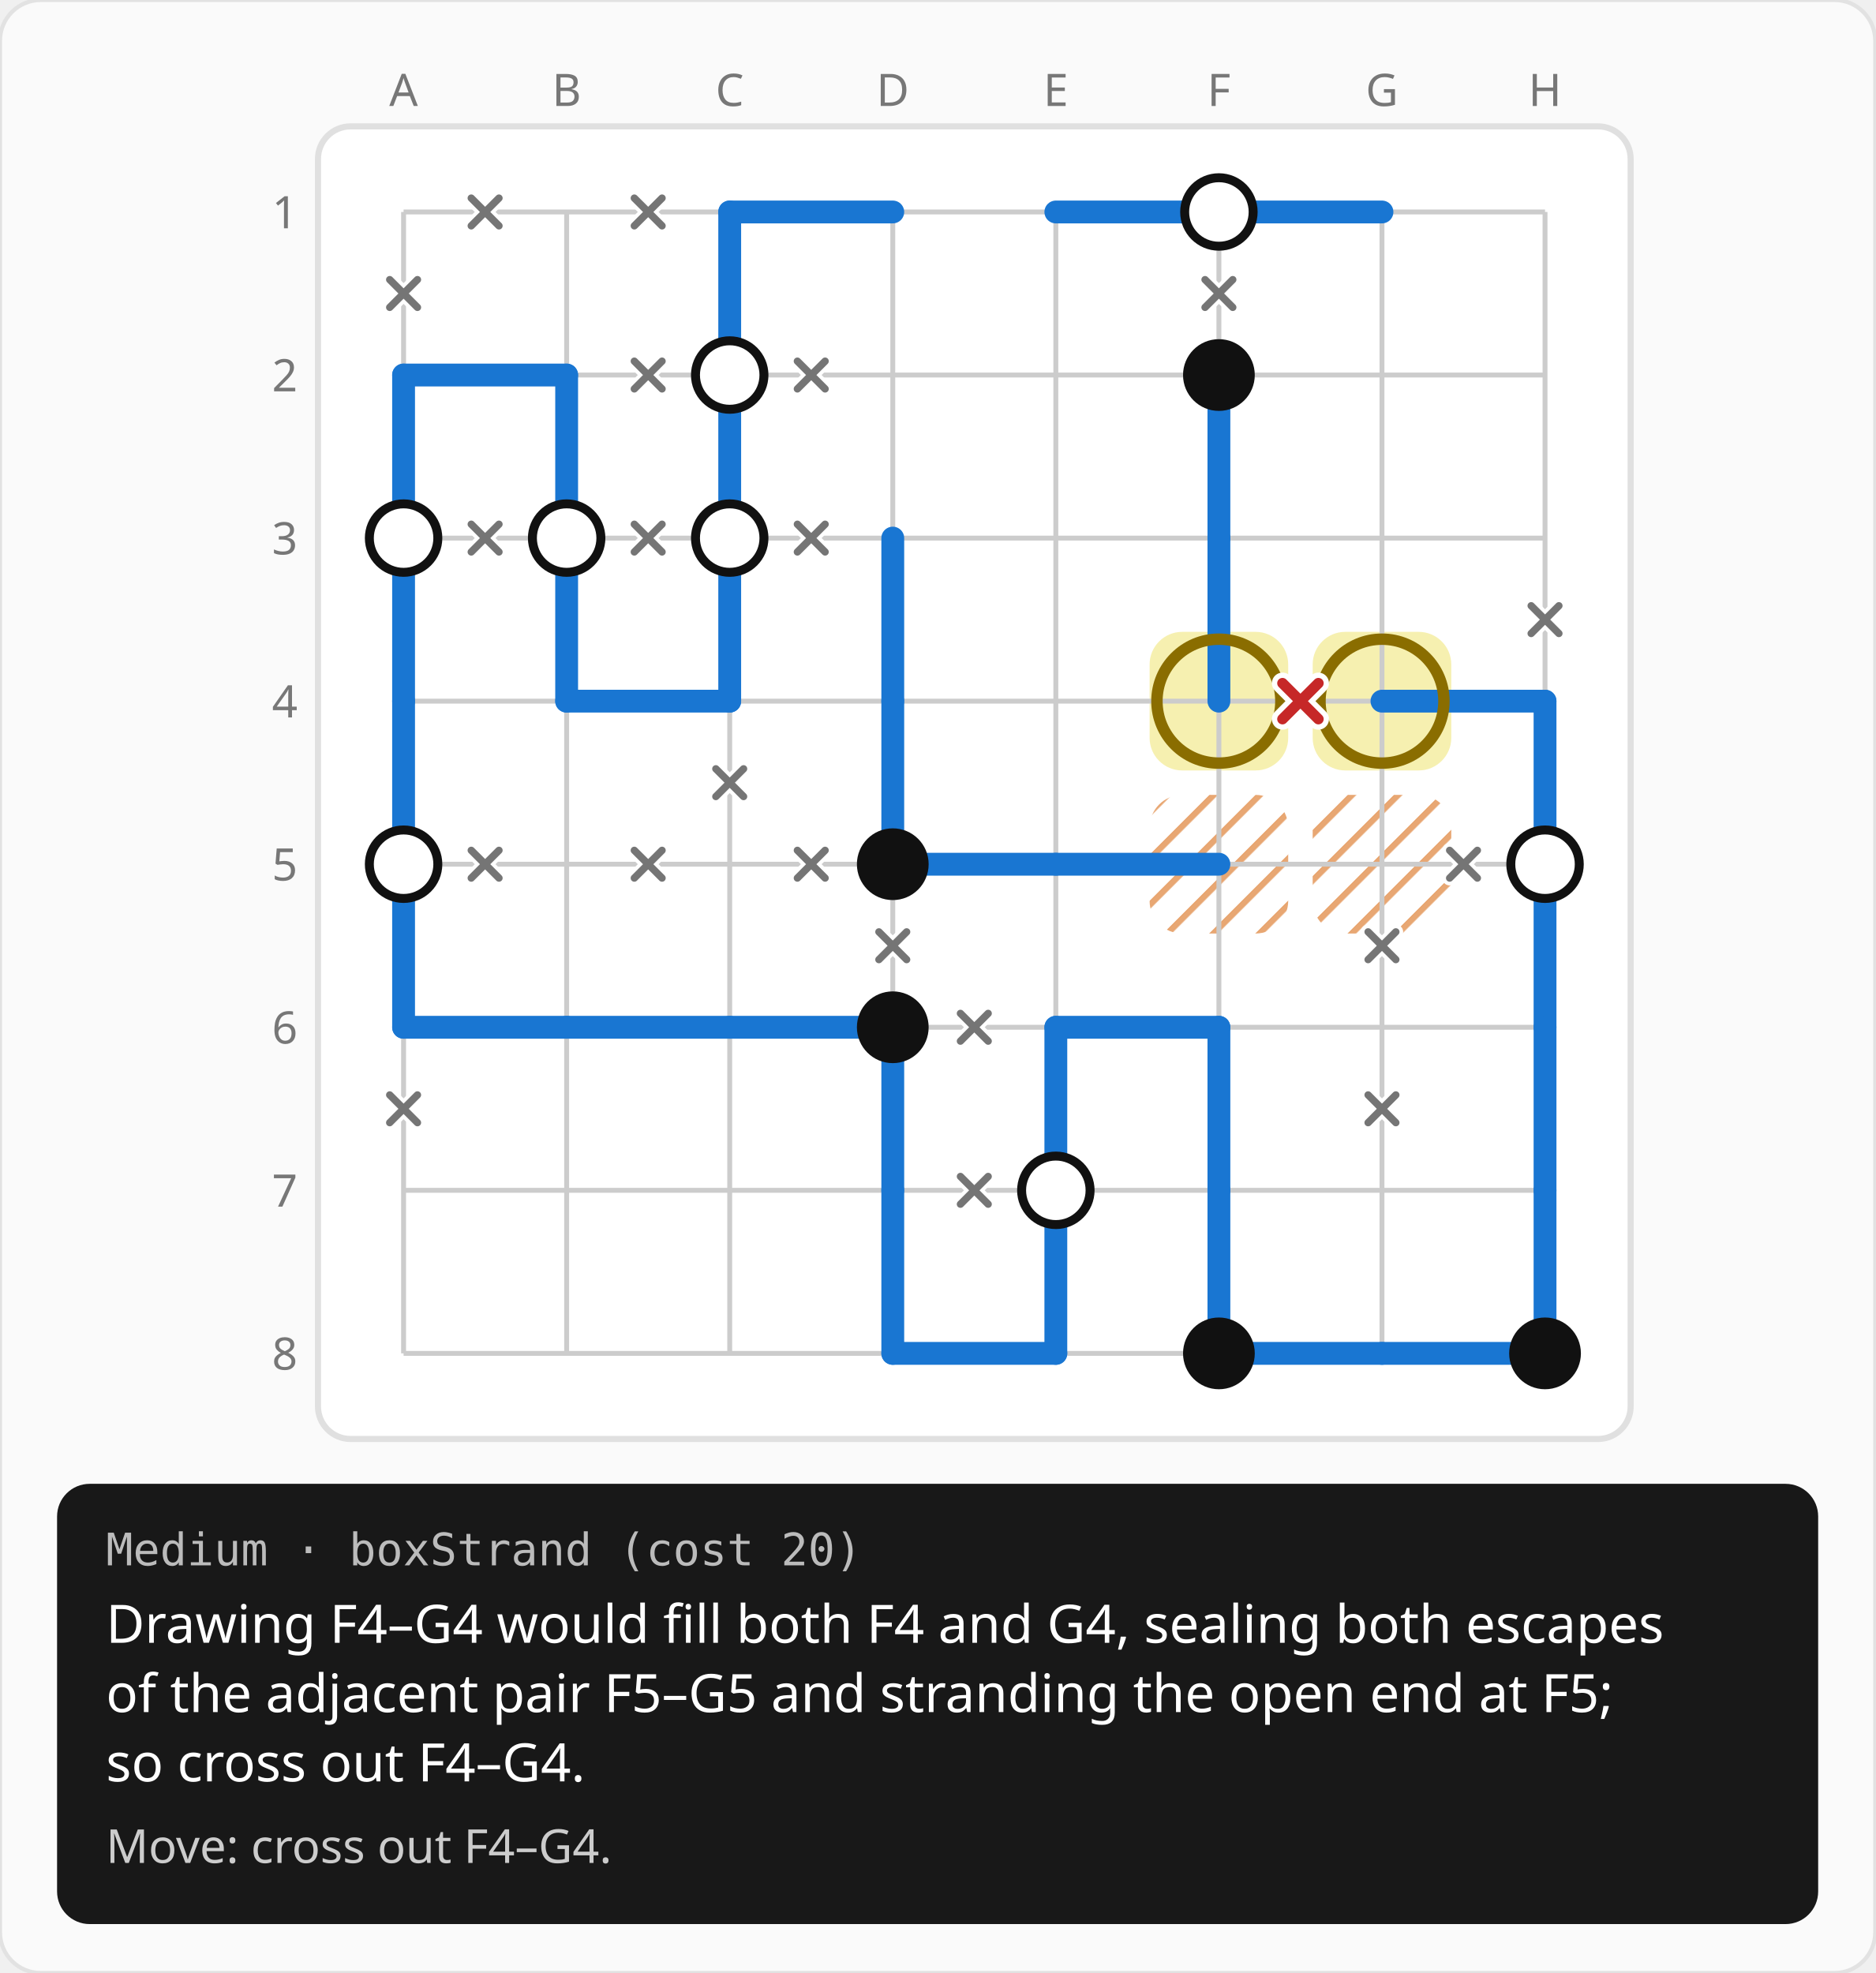
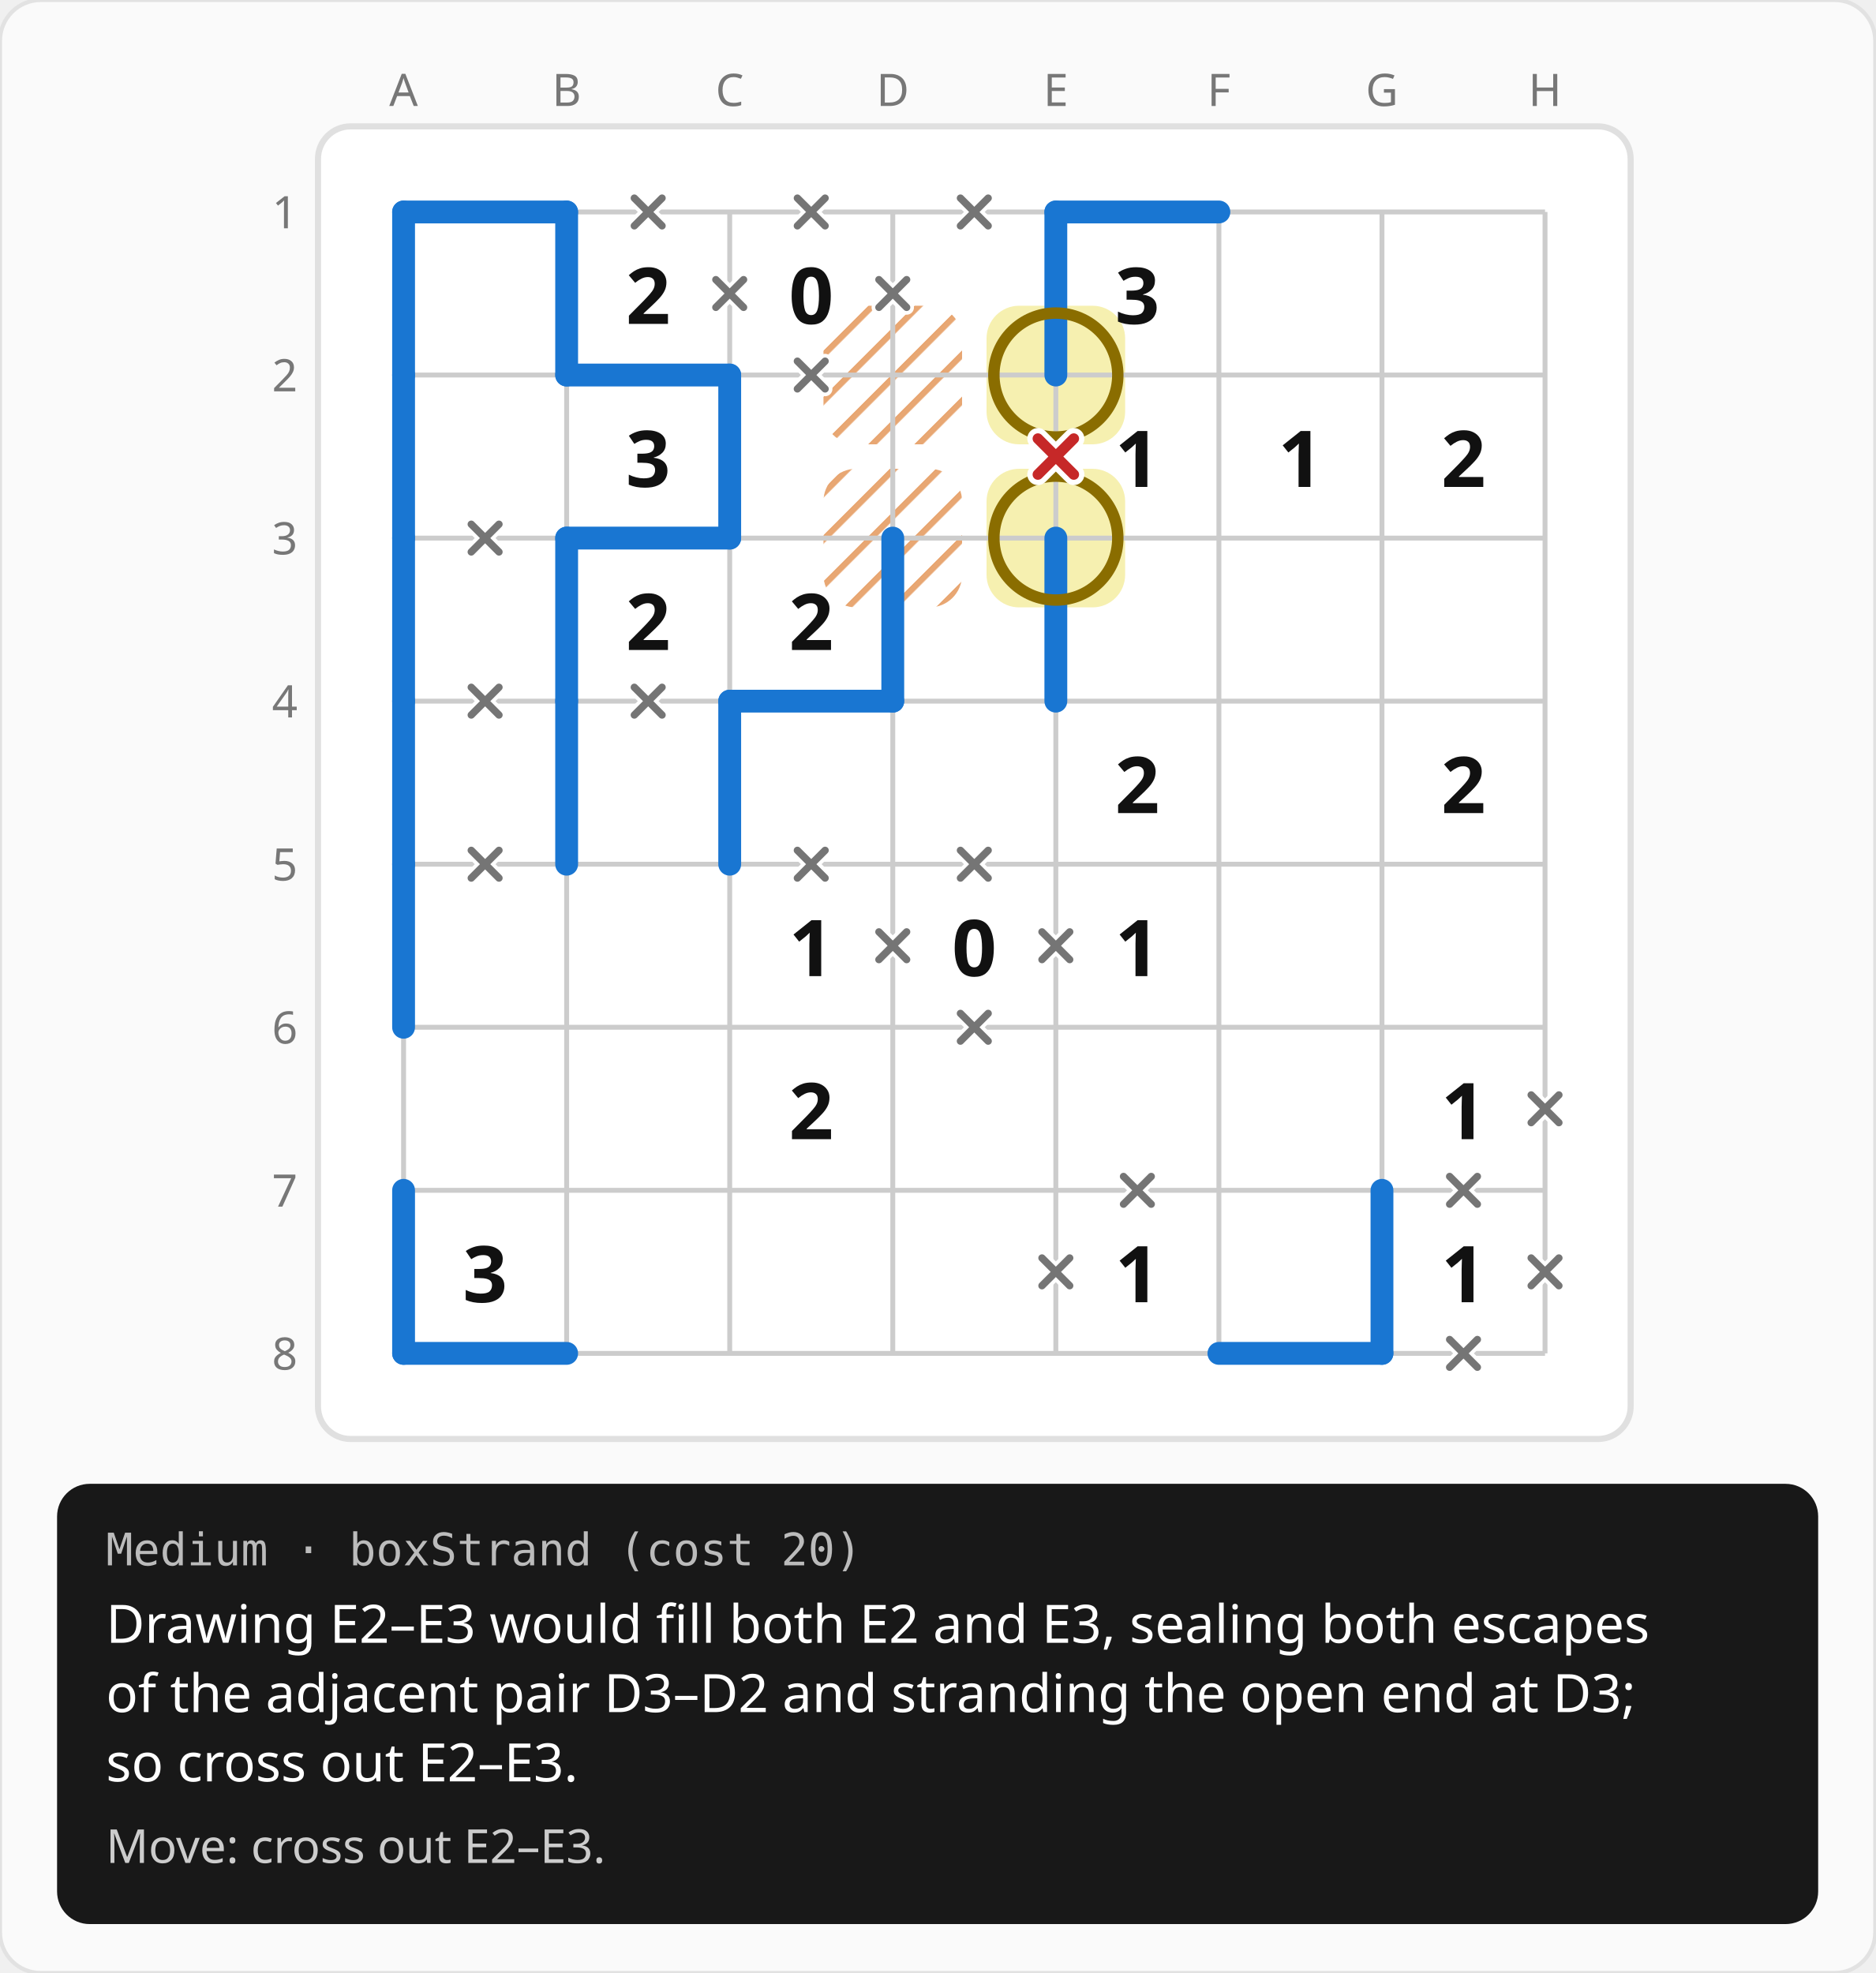
<svg xmlns="http://www.w3.org/2000/svg" width="460" height="484" viewBox="0 0 460 484">
  <rect width="460" height="484" rx="10" fill="#fafafa" stroke="#e2e2e2" />
  <defs>
    <pattern id="hatch" width="8" height="8" patternUnits="userSpaceOnUse" patternTransform="rotate(45)">
      <line x1="0" y1="0" x2="0" y2="8" stroke="#d55e00" stroke-width="3" opacity="0.55" />
    </pattern>
  </defs>
  <g transform="translate(59 12)">
    <text x="40" y="14" fill="#777777" font-size="11" font-family="system-ui, sans-serif" text-anchor="middle">A</text>
    <text x="80" y="14" fill="#777777" font-size="11" font-family="system-ui, sans-serif" text-anchor="middle">B</text>
    <text x="120" y="14" fill="#777777" font-size="11" font-family="system-ui, sans-serif" text-anchor="middle">C</text>
    <text x="160" y="14" fill="#777777" font-size="11" font-family="system-ui, sans-serif" text-anchor="middle">D</text>
    <text x="200" y="14" fill="#777777" font-size="11" font-family="system-ui, sans-serif" text-anchor="middle">E</text>
    <text x="240" y="14" fill="#777777" font-size="11" font-family="system-ui, sans-serif" text-anchor="middle">F</text>
    <text x="280" y="14" fill="#777777" font-size="11" font-family="system-ui, sans-serif" text-anchor="middle">G</text>
    <text x="320" y="14" fill="#777777" font-size="11" font-family="system-ui, sans-serif" text-anchor="middle">H</text>
    <text x="14" y="44" fill="#777777" font-size="11" font-family="system-ui, sans-serif" text-anchor="end">1</text>
    <text x="14" y="84" fill="#777777" font-size="11" font-family="system-ui, sans-serif" text-anchor="end">2</text>
    <text x="14" y="124" fill="#777777" font-size="11" font-family="system-ui, sans-serif" text-anchor="end">3</text>
    <text x="14" y="164" fill="#777777" font-size="11" font-family="system-ui, sans-serif" text-anchor="end">4</text>
    <text x="14" y="204" fill="#777777" font-size="11" font-family="system-ui, sans-serif" text-anchor="end">5</text>
    <text x="14" y="244" fill="#777777" font-size="11" font-family="system-ui, sans-serif" text-anchor="end">6</text>
    <text x="14" y="284" fill="#777777" font-size="11" font-family="system-ui, sans-serif" text-anchor="end">7</text>
    <text x="14" y="324" fill="#777777" font-size="11" font-family="system-ui, sans-serif" text-anchor="end">8</text>
    <g transform="translate(18 18)">
      <rect x="1" y="1" width="322" height="322" rx="8" fill="#ffffff" stroke="#e0e0e0" stroke-width="1.5" />
-       <rect x="205" y="165" width="34" height="34" rx="8" fill="url(#hatch)" />
-       <rect x="245" y="165" width="34" height="34" rx="8" fill="url(#hatch)" />
-       <rect x="205" y="125" width="34" height="34" rx="8" fill="rgba(244,236,156,0.8)" />
-       <rect x="245" y="125" width="34" height="34" rx="8" fill="rgba(244,236,156,0.8)" />
+       <rect x="125" y="85" width="34" height="34" rx="8" fill="url(#hatch)" />
+       <rect x="125" y="45" width="34" height="34" rx="8" fill="url(#hatch)" />
+       <rect x="165" y="45" width="34" height="34" rx="8" fill="rgba(244,236,156,0.8)" />
+       <rect x="165" y="85" width="34" height="34" rx="8" fill="rgba(244,236,156,0.8)" />
      <line x1="22" y1="22" x2="302" y2="22" stroke="#cccccc" stroke-width="1.2" />
      <line x1="22" y1="62" x2="302" y2="62" stroke="#cccccc" stroke-width="1.2" />
      <line x1="22" y1="102" x2="302" y2="102" stroke="#cccccc" stroke-width="1.2" />
      <line x1="22" y1="142" x2="302" y2="142" stroke="#cccccc" stroke-width="1.2" />
      <line x1="22" y1="182" x2="302" y2="182" stroke="#cccccc" stroke-width="1.2" />
      <line x1="22" y1="222" x2="302" y2="222" stroke="#cccccc" stroke-width="1.2" />
      <line x1="22" y1="262" x2="302" y2="262" stroke="#cccccc" stroke-width="1.2" />
      <line x1="22" y1="302" x2="302" y2="302" stroke="#cccccc" stroke-width="1.2" />
      <line x1="22" y1="22" x2="22" y2="302" stroke="#cccccc" stroke-width="1.2" />
      <line x1="62" y1="22" x2="62" y2="302" stroke="#cccccc" stroke-width="1.2" />
      <line x1="102" y1="22" x2="102" y2="302" stroke="#cccccc" stroke-width="1.2" />
      <line x1="142" y1="22" x2="142" y2="302" stroke="#cccccc" stroke-width="1.2" />
      <line x1="182" y1="22" x2="182" y2="302" stroke="#cccccc" stroke-width="1.2" />
      <line x1="222" y1="22" x2="222" y2="302" stroke="#cccccc" stroke-width="1.2" />
      <line x1="262" y1="22" x2="262" y2="302" stroke="#cccccc" stroke-width="1.2" />
      <line x1="302" y1="22" x2="302" y2="302" stroke="#cccccc" stroke-width="1.2" />
-       <line x1="102" y1="22" x2="142" y2="22" stroke="#1976d2" stroke-width="5.6" stroke-linecap="round" />
-       <line x1="102" y1="22" x2="102" y2="62" stroke="#1976d2" stroke-width="5.6" stroke-linecap="round" />
+       <text x="82" y="42" font-size="19.2" font-weight="700" font-family="system-ui, sans-serif" text-anchor="middle" dominant-baseline="central" fill="#111111">2</text>
+       <text x="122" y="42" font-size="19.2" font-weight="700" font-family="system-ui, sans-serif" text-anchor="middle" dominant-baseline="central" fill="#111111">0</text>
+       <text x="202" y="42" font-size="19.2" font-weight="700" font-family="system-ui, sans-serif" text-anchor="middle" dominant-baseline="central" fill="#111111">3</text>
+       <text x="82" y="82" font-size="19.2" font-weight="700" font-family="system-ui, sans-serif" text-anchor="middle" dominant-baseline="central" fill="#111111">3</text>
+       <text x="202" y="82" font-size="19.2" font-weight="700" font-family="system-ui, sans-serif" text-anchor="middle" dominant-baseline="central" fill="#111111">1</text>
+       <text x="242" y="82" font-size="19.2" font-weight="700" font-family="system-ui, sans-serif" text-anchor="middle" dominant-baseline="central" fill="#111111">1</text>
+       <text x="282" y="82" font-size="19.2" font-weight="700" font-family="system-ui, sans-serif" text-anchor="middle" dominant-baseline="central" fill="#111111">2</text>
+       <text x="82" y="122" font-size="19.2" font-weight="700" font-family="system-ui, sans-serif" text-anchor="middle" dominant-baseline="central" fill="#111111">2</text>
+       <text x="122" y="122" font-size="19.2" font-weight="700" font-family="system-ui, sans-serif" text-anchor="middle" dominant-baseline="central" fill="#111111">2</text>
+       <text x="202" y="162" font-size="19.2" font-weight="700" font-family="system-ui, sans-serif" text-anchor="middle" dominant-baseline="central" fill="#111111">2</text>
+       <text x="282" y="162" font-size="19.2" font-weight="700" font-family="system-ui, sans-serif" text-anchor="middle" dominant-baseline="central" fill="#111111">2</text>
+       <text x="122" y="202" font-size="19.2" font-weight="700" font-family="system-ui, sans-serif" text-anchor="middle" dominant-baseline="central" fill="#111111">1</text>
+       <text x="162" y="202" font-size="19.2" font-weight="700" font-family="system-ui, sans-serif" text-anchor="middle" dominant-baseline="central" fill="#111111">0</text>
+       <text x="202" y="202" font-size="19.2" font-weight="700" font-family="system-ui, sans-serif" text-anchor="middle" dominant-baseline="central" fill="#111111">1</text>
+       <text x="122" y="242" font-size="19.2" font-weight="700" font-family="system-ui, sans-serif" text-anchor="middle" dominant-baseline="central" fill="#111111">2</text>
+       <text x="282" y="242" font-size="19.2" font-weight="700" font-family="system-ui, sans-serif" text-anchor="middle" dominant-baseline="central" fill="#111111">1</text>
+       <text x="42" y="282" font-size="19.2" font-weight="700" font-family="system-ui, sans-serif" text-anchor="middle" dominant-baseline="central" fill="#111111">3</text>
+       <text x="202" y="282" font-size="19.2" font-weight="700" font-family="system-ui, sans-serif" text-anchor="middle" dominant-baseline="central" fill="#111111">1</text>
+       <text x="282" y="282" font-size="19.2" font-weight="700" font-family="system-ui, sans-serif" text-anchor="middle" dominant-baseline="central" fill="#111111">1</text>
+       <line x1="22" y1="22" x2="62" y2="22" stroke="#1976d2" stroke-width="5.6" stroke-linecap="round" />
+       <line x1="22" y1="22" x2="22" y2="62" stroke="#1976d2" stroke-width="5.6" stroke-linecap="round" />
+       <line x1="62" y1="22" x2="62" y2="62" stroke="#1976d2" stroke-width="5.6" stroke-linecap="round" />
      <line x1="182" y1="22" x2="222" y2="22" stroke="#1976d2" stroke-width="5.6" stroke-linecap="round" />
-       <line x1="222" y1="22" x2="262" y2="22" stroke="#1976d2" stroke-width="5.6" stroke-linecap="round" />
-       <line x1="22" y1="62" x2="62" y2="62" stroke="#1976d2" stroke-width="5.6" stroke-linecap="round" />
+       <line x1="182" y1="22" x2="182" y2="62" stroke="#1976d2" stroke-width="5.6" stroke-linecap="round" />
      <line x1="22" y1="62" x2="22" y2="102" stroke="#1976d2" stroke-width="5.6" stroke-linecap="round" />
-       <line x1="62" y1="62" x2="62" y2="102" stroke="#1976d2" stroke-width="5.6" stroke-linecap="round" />
+       <line x1="62" y1="62" x2="102" y2="62" stroke="#1976d2" stroke-width="5.6" stroke-linecap="round" />
      <line x1="102" y1="62" x2="102" y2="102" stroke="#1976d2" stroke-width="5.6" stroke-linecap="round" />
-       <line x1="222" y1="62" x2="222" y2="102" stroke="#1976d2" stroke-width="5.6" stroke-linecap="round" />
      <line x1="22" y1="102" x2="22" y2="142" stroke="#1976d2" stroke-width="5.6" stroke-linecap="round" />
+       <line x1="62" y1="102" x2="102" y2="102" stroke="#1976d2" stroke-width="5.6" stroke-linecap="round" />
      <line x1="62" y1="102" x2="62" y2="142" stroke="#1976d2" stroke-width="5.6" stroke-linecap="round" />
-       <line x1="102" y1="102" x2="102" y2="142" stroke="#1976d2" stroke-width="5.6" stroke-linecap="round" />
      <line x1="142" y1="102" x2="142" y2="142" stroke="#1976d2" stroke-width="5.6" stroke-linecap="round" />
-       <line x1="222" y1="102" x2="222" y2="142" stroke="#1976d2" stroke-width="5.6" stroke-linecap="round" />
+       <line x1="182" y1="102" x2="182" y2="142" stroke="#1976d2" stroke-width="5.6" stroke-linecap="round" />
      <line x1="22" y1="142" x2="22" y2="182" stroke="#1976d2" stroke-width="5.6" stroke-linecap="round" />
-       <line x1="62" y1="142" x2="102" y2="142" stroke="#1976d2" stroke-width="5.6" stroke-linecap="round" />
-       <line x1="142" y1="142" x2="142" y2="182" stroke="#1976d2" stroke-width="5.6" stroke-linecap="round" />
-       <line x1="262" y1="142" x2="302" y2="142" stroke="#1976d2" stroke-width="5.6" stroke-linecap="round" />
-       <line x1="302" y1="142" x2="302" y2="182" stroke="#1976d2" stroke-width="5.6" stroke-linecap="round" />
+       <line x1="62" y1="142" x2="62" y2="182" stroke="#1976d2" stroke-width="5.6" stroke-linecap="round" />
+       <line x1="102" y1="142" x2="142" y2="142" stroke="#1976d2" stroke-width="5.6" stroke-linecap="round" />
+       <line x1="102" y1="142" x2="102" y2="182" stroke="#1976d2" stroke-width="5.6" stroke-linecap="round" />
      <line x1="22" y1="182" x2="22" y2="222" stroke="#1976d2" stroke-width="5.6" stroke-linecap="round" />
-       <line x1="142" y1="182" x2="182" y2="182" stroke="#1976d2" stroke-width="5.6" stroke-linecap="round" />
-       <line x1="182" y1="182" x2="222" y2="182" stroke="#1976d2" stroke-width="5.6" stroke-linecap="round" />
-       <line x1="302" y1="182" x2="302" y2="222" stroke="#1976d2" stroke-width="5.6" stroke-linecap="round" />
-       <line x1="22" y1="222" x2="62" y2="222" stroke="#1976d2" stroke-width="5.6" stroke-linecap="round" />
-       <line x1="62" y1="222" x2="102" y2="222" stroke="#1976d2" stroke-width="5.6" stroke-linecap="round" />
-       <line x1="102" y1="222" x2="142" y2="222" stroke="#1976d2" stroke-width="5.6" stroke-linecap="round" />
-       <line x1="142" y1="222" x2="142" y2="262" stroke="#1976d2" stroke-width="5.6" stroke-linecap="round" />
-       <line x1="182" y1="222" x2="222" y2="222" stroke="#1976d2" stroke-width="5.6" stroke-linecap="round" />
-       <line x1="182" y1="222" x2="182" y2="262" stroke="#1976d2" stroke-width="5.6" stroke-linecap="round" />
-       <line x1="222" y1="222" x2="222" y2="262" stroke="#1976d2" stroke-width="5.6" stroke-linecap="round" />
-       <line x1="302" y1="222" x2="302" y2="262" stroke="#1976d2" stroke-width="5.6" stroke-linecap="round" />
-       <line x1="142" y1="262" x2="142" y2="302" stroke="#1976d2" stroke-width="5.6" stroke-linecap="round" />
-       <line x1="182" y1="262" x2="182" y2="302" stroke="#1976d2" stroke-width="5.6" stroke-linecap="round" />
-       <line x1="222" y1="262" x2="222" y2="302" stroke="#1976d2" stroke-width="5.6" stroke-linecap="round" />
-       <line x1="302" y1="262" x2="302" y2="302" stroke="#1976d2" stroke-width="5.6" stroke-linecap="round" />
-       <line x1="142" y1="302" x2="182" y2="302" stroke="#1976d2" stroke-width="5.6" stroke-linecap="round" />
+       <line x1="22" y1="262" x2="22" y2="302" stroke="#1976d2" stroke-width="5.6" stroke-linecap="round" />
+       <line x1="262" y1="262" x2="262" y2="302" stroke="#1976d2" stroke-width="5.6" stroke-linecap="round" />
+       <line x1="22" y1="302" x2="62" y2="302" stroke="#1976d2" stroke-width="5.6" stroke-linecap="round" />
      <line x1="222" y1="302" x2="262" y2="302" stroke="#1976d2" stroke-width="5.6" stroke-linecap="round" />
-       <line x1="262" y1="302" x2="302" y2="302" stroke="#1976d2" stroke-width="5.6" stroke-linecap="round" />
-       <circle cx="222" cy="22" r="8.4" fill="#ffffff" />
-       <circle cx="222" cy="22" r="8.4" fill="none" stroke="#111111" stroke-width="2.2" />
-       <circle cx="102" cy="62" r="8.4" fill="#ffffff" />
-       <circle cx="102" cy="62" r="8.4" fill="none" stroke="#111111" stroke-width="2.2" />
-       <circle cx="222" cy="62" r="8.8" fill="#111111" />
-       <circle cx="22" cy="102" r="8.4" fill="#ffffff" />
-       <circle cx="22" cy="102" r="8.4" fill="none" stroke="#111111" stroke-width="2.2" />
-       <circle cx="62" cy="102" r="8.4" fill="#ffffff" />
-       <circle cx="62" cy="102" r="8.4" fill="none" stroke="#111111" stroke-width="2.2" />
-       <circle cx="102" cy="102" r="8.4" fill="#ffffff" />
-       <circle cx="102" cy="102" r="8.4" fill="none" stroke="#111111" stroke-width="2.2" />
-       <circle cx="22" cy="182" r="8.4" fill="#ffffff" />
-       <circle cx="22" cy="182" r="8.4" fill="none" stroke="#111111" stroke-width="2.2" />
-       <circle cx="142" cy="182" r="8.8" fill="#111111" />
-       <circle cx="302" cy="182" r="8.4" fill="#ffffff" />
-       <circle cx="302" cy="182" r="8.4" fill="none" stroke="#111111" stroke-width="2.2" />
-       <circle cx="142" cy="222" r="8.8" fill="#111111" />
-       <circle cx="182" cy="262" r="8.4" fill="#ffffff" />
-       <circle cx="182" cy="262" r="8.4" fill="none" stroke="#111111" stroke-width="2.2" />
-       <circle cx="222" cy="302" r="8.8" fill="#111111" />
-       <circle cx="302" cy="302" r="8.8" fill="#111111" />
-       <path d="M38.6 18.6L45.4 25.4M38.6 25.4L45.4 18.6" stroke="#ffffff" stroke-width="3.6" stroke-linecap="round" />
-       <path d="M38.6 18.6L45.4 25.4M38.6 25.4L45.4 18.6" stroke="#757575" stroke-width="1.8" stroke-linecap="round" />
-       <path d="M18.6 38.6L25.4 45.4M18.6 45.4L25.4 38.6" stroke="#ffffff" stroke-width="3.6" stroke-linecap="round" />
-       <path d="M18.6 38.6L25.4 45.4M18.6 45.4L25.4 38.6" stroke="#757575" stroke-width="1.8" stroke-linecap="round" />
      <path d="M78.6 18.6L85.4 25.4M78.6 25.4L85.4 18.6" stroke="#ffffff" stroke-width="3.6" stroke-linecap="round" />
      <path d="M78.6 18.6L85.4 25.4M78.6 25.4L85.4 18.6" stroke="#757575" stroke-width="1.8" stroke-linecap="round" />
-       <path d="M218.6 38.6L225.4 45.4M218.6 45.4L225.4 38.6" stroke="#ffffff" stroke-width="3.6" stroke-linecap="round" />
-       <path d="M218.6 38.6L225.4 45.4M218.6 45.4L225.4 38.6" stroke="#757575" stroke-width="1.8" stroke-linecap="round" />
-       <path d="M78.6 58.6L85.4 65.4M78.6 65.4L85.4 58.6" stroke="#ffffff" stroke-width="3.6" stroke-linecap="round" />
-       <path d="M78.6 58.6L85.4 65.4M78.6 65.4L85.4 58.6" stroke="#757575" stroke-width="1.8" stroke-linecap="round" />
+       <path d="M118.6 18.6L125.4 25.4M118.6 25.4L125.4 18.6" stroke="#ffffff" stroke-width="3.6" stroke-linecap="round" />
+       <path d="M118.6 18.6L125.4 25.4M118.6 25.4L125.4 18.6" stroke="#757575" stroke-width="1.8" stroke-linecap="round" />
+       <path d="M98.6 38.6L105.4 45.4M98.6 45.4L105.4 38.6" stroke="#ffffff" stroke-width="3.6" stroke-linecap="round" />
+       <path d="M98.6 38.6L105.4 45.4M98.6 45.4L105.4 38.6" stroke="#757575" stroke-width="1.8" stroke-linecap="round" />
+       <path d="M158.6 18.6L165.4 25.4M158.6 25.4L165.4 18.6" stroke="#ffffff" stroke-width="3.6" stroke-linecap="round" />
+       <path d="M158.6 18.6L165.4 25.4M158.6 25.4L165.4 18.6" stroke="#757575" stroke-width="1.8" stroke-linecap="round" />
+       <path d="M138.6 38.6L145.4 45.4M138.6 45.4L145.4 38.6" stroke="#ffffff" stroke-width="3.6" stroke-linecap="round" />
+       <path d="M138.6 38.6L145.4 45.4M138.6 45.4L145.4 38.6" stroke="#757575" stroke-width="1.8" stroke-linecap="round" />
      <path d="M118.6 58.6L125.4 65.4M118.6 65.4L125.4 58.6" stroke="#ffffff" stroke-width="3.6" stroke-linecap="round" />
      <path d="M118.6 58.6L125.4 65.4M118.6 65.4L125.4 58.6" stroke="#757575" stroke-width="1.8" stroke-linecap="round" />
      <path d="M38.6 98.6L45.4 105.4M38.6 105.4L45.4 98.6" stroke="#ffffff" stroke-width="3.6" stroke-linecap="round" />
      <path d="M38.6 98.6L45.4 105.4M38.6 105.4L45.4 98.6" stroke="#757575" stroke-width="1.8" stroke-linecap="round" />
-       <path d="M78.6 98.6L85.4 105.4M78.6 105.4L85.4 98.6" stroke="#ffffff" stroke-width="3.6" stroke-linecap="round" />
-       <path d="M78.6 98.6L85.4 105.4M78.6 105.4L85.4 98.6" stroke="#757575" stroke-width="1.8" stroke-linecap="round" />
-       <path d="M118.6 98.6L125.4 105.4M118.6 105.4L125.4 98.6" stroke="#ffffff" stroke-width="3.6" stroke-linecap="round" />
-       <path d="M118.6 98.6L125.4 105.4M118.6 105.4L125.4 98.6" stroke="#757575" stroke-width="1.8" stroke-linecap="round" />
-       <path d="M298.6 118.6L305.4 125.4M298.6 125.4L305.4 118.6" stroke="#ffffff" stroke-width="3.6" stroke-linecap="round" />
-       <path d="M298.6 118.6L305.4 125.4M298.6 125.4L305.4 118.6" stroke="#757575" stroke-width="1.8" stroke-linecap="round" />
-       <path d="M98.6 158.6L105.4 165.4M98.6 165.4L105.4 158.6" stroke="#ffffff" stroke-width="3.6" stroke-linecap="round" />
-       <path d="M98.6 158.6L105.4 165.4M98.6 165.4L105.4 158.6" stroke="#757575" stroke-width="1.8" stroke-linecap="round" />
+       <path d="M38.6 138.6L45.4 145.4M38.6 145.4L45.4 138.6" stroke="#ffffff" stroke-width="3.6" stroke-linecap="round" />
+       <path d="M38.6 138.6L45.4 145.4M38.6 145.4L45.4 138.6" stroke="#757575" stroke-width="1.8" stroke-linecap="round" />
+       <path d="M78.6 138.6L85.4 145.4M78.6 145.4L85.4 138.6" stroke="#ffffff" stroke-width="3.6" stroke-linecap="round" />
+       <path d="M78.6 138.6L85.4 145.4M78.6 145.4L85.4 138.6" stroke="#757575" stroke-width="1.8" stroke-linecap="round" />
      <path d="M38.6 178.6L45.4 185.4M38.6 185.4L45.4 178.6" stroke="#ffffff" stroke-width="3.6" stroke-linecap="round" />
      <path d="M38.6 178.6L45.4 185.4M38.6 185.4L45.4 178.6" stroke="#757575" stroke-width="1.8" stroke-linecap="round" />
-       <path d="M78.6 178.6L85.4 185.4M78.6 185.4L85.4 178.6" stroke="#ffffff" stroke-width="3.6" stroke-linecap="round" />
-       <path d="M78.6 178.6L85.4 185.4M78.6 185.4L85.4 178.6" stroke="#757575" stroke-width="1.8" stroke-linecap="round" />
      <path d="M118.6 178.6L125.4 185.4M118.6 185.4L125.4 178.6" stroke="#ffffff" stroke-width="3.6" stroke-linecap="round" />
      <path d="M118.6 178.6L125.4 185.4M118.6 185.4L125.4 178.6" stroke="#757575" stroke-width="1.8" stroke-linecap="round" />
+       <path d="M158.6 178.6L165.4 185.4M158.6 185.4L165.4 178.6" stroke="#ffffff" stroke-width="3.6" stroke-linecap="round" />
+       <path d="M158.6 178.6L165.4 185.4M158.6 185.4L165.4 178.6" stroke="#757575" stroke-width="1.8" stroke-linecap="round" />
      <path d="M138.6 198.6L145.4 205.4M138.6 205.4L145.4 198.6" stroke="#ffffff" stroke-width="3.6" stroke-linecap="round" />
      <path d="M138.6 198.6L145.4 205.4M138.6 205.4L145.4 198.6" stroke="#757575" stroke-width="1.8" stroke-linecap="round" />
-       <path d="M278.6 178.6L285.4 185.4M278.6 185.4L285.4 178.6" stroke="#ffffff" stroke-width="3.6" stroke-linecap="round" />
-       <path d="M278.6 178.6L285.4 185.4M278.6 185.4L285.4 178.6" stroke="#757575" stroke-width="1.8" stroke-linecap="round" />
-       <path d="M258.6 198.6L265.4 205.4M258.6 205.4L265.4 198.6" stroke="#ffffff" stroke-width="3.6" stroke-linecap="round" />
-       <path d="M258.6 198.6L265.4 205.4M258.6 205.4L265.4 198.6" stroke="#757575" stroke-width="1.8" stroke-linecap="round" />
-       <path d="M18.6 238.6L25.4 245.4M18.6 245.4L25.4 238.6" stroke="#ffffff" stroke-width="3.6" stroke-linecap="round" />
-       <path d="M18.6 238.6L25.4 245.4M18.6 245.4L25.4 238.6" stroke="#757575" stroke-width="1.8" stroke-linecap="round" />
+       <path d="M178.6 198.6L185.4 205.4M178.6 205.4L185.4 198.6" stroke="#ffffff" stroke-width="3.6" stroke-linecap="round" />
+       <path d="M178.6 198.6L185.4 205.4M178.6 205.4L185.4 198.6" stroke="#757575" stroke-width="1.8" stroke-linecap="round" />
      <path d="M158.6 218.6L165.4 225.4M158.6 225.4L165.4 218.6" stroke="#ffffff" stroke-width="3.6" stroke-linecap="round" />
      <path d="M158.6 218.6L165.4 225.4M158.6 225.4L165.4 218.6" stroke="#757575" stroke-width="1.8" stroke-linecap="round" />
-       <path d="M258.6 238.6L265.4 245.4M258.6 245.4L265.4 238.6" stroke="#ffffff" stroke-width="3.6" stroke-linecap="round" />
-       <path d="M258.6 238.6L265.4 245.4M258.6 245.4L265.4 238.6" stroke="#757575" stroke-width="1.8" stroke-linecap="round" />
-       <path d="M158.6 258.6L165.4 265.4M158.6 265.4L165.4 258.6" stroke="#ffffff" stroke-width="3.6" stroke-linecap="round" />
-       <path d="M158.6 258.6L165.4 265.4M158.6 265.4L165.4 258.6" stroke="#757575" stroke-width="1.8" stroke-linecap="round" />
-       <circle cx="222" cy="142" r="15.2" fill="none" stroke="#8a6d00" stroke-width="2.8" />
-       <circle cx="262" cy="142" r="15.2" fill="none" stroke="#8a6d00" stroke-width="2.8" />
-       <path d="M237.6 137.6L246.4 146.4M237.6 146.4L246.4 137.6" stroke="#ffffff" stroke-width="5.2" stroke-linecap="round" />
-       <path d="M237.6 137.6L246.4 146.4M237.6 146.4L246.4 137.6" stroke="#c62828" stroke-width="2.6" stroke-linecap="round" />
+       <path d="M298.6 238.6L305.4 245.4M298.6 245.4L305.4 238.6" stroke="#ffffff" stroke-width="3.6" stroke-linecap="round" />
+       <path d="M298.6 238.6L305.4 245.4M298.6 245.4L305.4 238.6" stroke="#757575" stroke-width="1.8" stroke-linecap="round" />
+       <path d="M198.6 258.6L205.4 265.4M198.6 265.4L205.4 258.6" stroke="#ffffff" stroke-width="3.6" stroke-linecap="round" />
+       <path d="M198.6 258.6L205.4 265.4M198.6 265.4L205.4 258.6" stroke="#757575" stroke-width="1.8" stroke-linecap="round" />
+       <path d="M178.6 278.6L185.4 285.4M178.6 285.4L185.4 278.6" stroke="#ffffff" stroke-width="3.6" stroke-linecap="round" />
+       <path d="M178.6 278.6L185.4 285.4M178.6 285.4L185.4 278.6" stroke="#757575" stroke-width="1.8" stroke-linecap="round" />
+       <path d="M278.6 258.6L285.4 265.4M278.6 265.4L285.4 258.6" stroke="#ffffff" stroke-width="3.6" stroke-linecap="round" />
+       <path d="M278.6 258.6L285.4 265.4M278.6 265.4L285.4 258.6" stroke="#757575" stroke-width="1.8" stroke-linecap="round" />
+       <path d="M298.6 278.6L305.4 285.4M298.6 285.4L305.4 278.6" stroke="#ffffff" stroke-width="3.6" stroke-linecap="round" />
+       <path d="M298.6 278.6L305.4 285.4M298.6 285.4L305.4 278.6" stroke="#757575" stroke-width="1.8" stroke-linecap="round" />
+       <path d="M278.6 298.6L285.4 305.4M278.6 305.4L285.4 298.6" stroke="#ffffff" stroke-width="3.6" stroke-linecap="round" />
+       <path d="M278.6 298.6L285.4 305.4M278.6 305.4L285.4 298.6" stroke="#757575" stroke-width="1.8" stroke-linecap="round" />
+       <circle cx="182" cy="62" r="15.2" fill="none" stroke="#8a6d00" stroke-width="2.8" />
+       <circle cx="182" cy="102" r="15.2" fill="none" stroke="#8a6d00" stroke-width="2.8" />
+       <path d="M177.6 77.6L186.4 86.4M177.6 86.4L186.4 77.6" stroke="#ffffff" stroke-width="5.2" stroke-linecap="round" />
+       <path d="M177.6 77.6L186.4 86.4M177.6 86.4L186.4 77.6" stroke="#c62828" stroke-width="2.6" stroke-linecap="round" />
    </g>
  </g>
  <rect x="14" y="364" width="432" height="108" rx="8" fill="#181818" />
  <text x="26" y="384" fill="#bbbbbb" font-size="11" font-family="ui-monospace, Menlo, monospace">Medium · boxStrand (cost 20)</text>
-   <text x="26" y="403" fill="#ffffff" font-size="13" font-family="system-ui, sans-serif">Drawing F4–G4 would fill both F4 and G4, sealing both escapes</text>
-   <text x="26" y="420" fill="#ffffff" font-size="13" font-family="system-ui, sans-serif">of the adjacent pair F5–G5 and stranding the open end at F5;</text>
-   <text x="26" y="437" fill="#ffffff" font-size="13" font-family="system-ui, sans-serif">so cross out F4–G4.</text>
-   <text x="26" y="457" fill="#cccccc" font-size="11.5" font-family="system-ui, sans-serif">Move: cross out F4–G4.</text>
+   <text x="26" y="403" fill="#ffffff" font-size="13" font-family="system-ui, sans-serif">Drawing E2–E3 would fill both E2 and E3, sealing both escapes</text>
+   <text x="26" y="420" fill="#ffffff" font-size="13" font-family="system-ui, sans-serif">of the adjacent pair D3–D2 and stranding the open end at D3;</text>
+   <text x="26" y="437" fill="#ffffff" font-size="13" font-family="system-ui, sans-serif">so cross out E2–E3.</text>
+   <text x="26" y="457" fill="#cccccc" font-size="11.5" font-family="system-ui, sans-serif">Move: cross out E2–E3.</text>
</svg>
